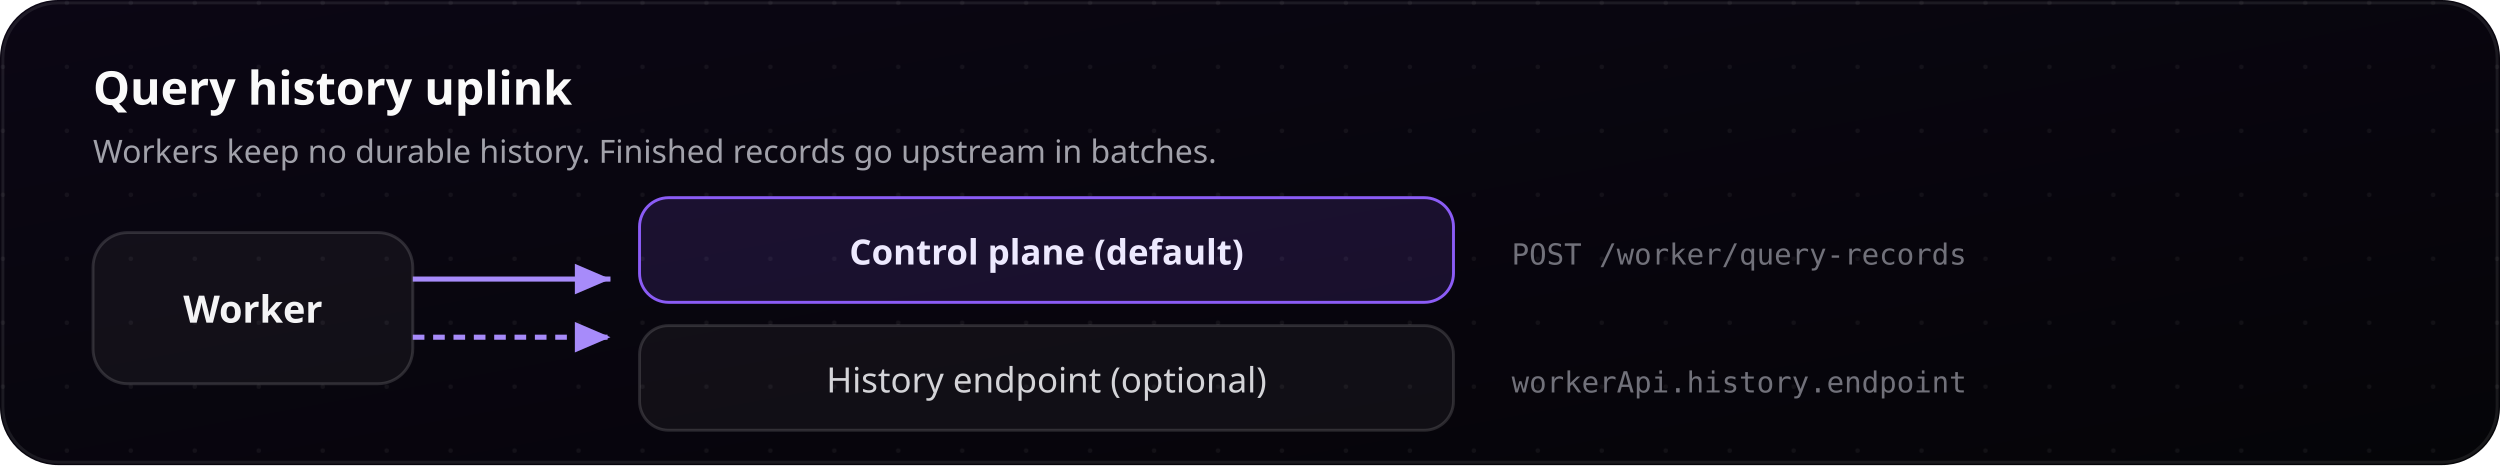
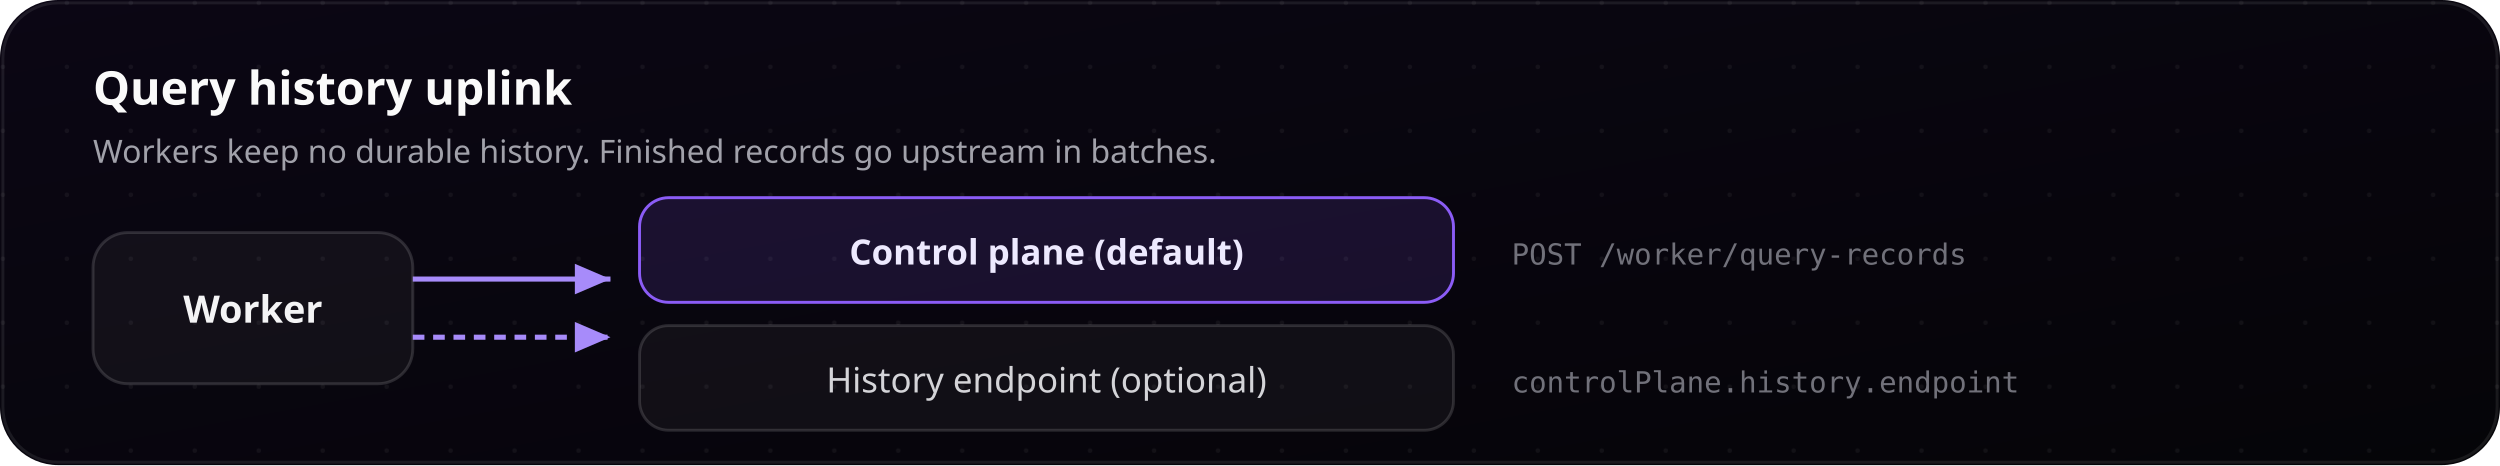
<svg xmlns="http://www.w3.org/2000/svg" width="860" height="160" viewBox="0 0 860 160" role="img" aria-label="Query history uplink: worker posts records to the control plane or a named history endpoint">
  <defs>
    <linearGradient id="bg" x1="0" y1="0" x2="1" y2="1">
      <stop offset="0%" stop-color="#0b0614" />
      <stop offset="100%" stop-color="#050508" />
    </linearGradient>
    <marker id="arr" markerWidth="8" markerHeight="8" refX="7" refY="3" orient="auto">
      <path d="M0,0 L7,3 L0,6 Z" fill="#a78bfa" />
    </marker>
    <pattern id="dots" width="22" height="22" patternUnits="userSpaceOnUse">
      <circle cx="1" cy="1" r="0.8" fill="rgba(255,255,255,0.05)" />
    </pattern>
  </defs>
  <rect width="860" height="160" rx="20" fill="url(#bg)" />
  <rect width="860" height="160" rx="20" fill="url(#dots)" />
  <rect x="1" y="1" width="858" height="158" rx="19" fill="none" stroke="rgba(255,255,255,0.08)" />
  <text x="32" y="36" fill="#fafafa" font-family="ui-sans-serif, system-ui, sans-serif" font-size="16" font-weight="650">Query history uplink</text>
  <text x="32" y="56" fill="#a1a1aa" font-family="ui-sans-serif, system-ui, sans-serif" font-size="11">Workers keep no durable history. Finished records go upstream in batches.</text>
  <rect x="32" y="80" width="110" height="52" rx="12" fill="rgba(255,255,255,0.04)" stroke="rgba(255,255,255,0.14)" />
  <text x="87" y="111" text-anchor="middle" fill="#f4f4f5" font-family="ui-sans-serif, system-ui, sans-serif" font-size="13" font-weight="650">Worker</text>
  <line x1="142" y1="96" x2="210" y2="96" stroke="#a78bfa" stroke-width="1.75" marker-end="url(#arr)" />
  <line x1="142" y1="116" x2="210" y2="116" stroke="#a78bfa" stroke-width="1.75" stroke-dasharray="4 3" marker-end="url(#arr)" />
  <rect x="220" y="68" width="280" height="36" rx="10" fill="rgba(139,92,246,0.14)" stroke="#8b5cf6" />
  <text x="360" y="91" text-anchor="middle" fill="#ede9fe" font-family="ui-sans-serif, system-ui, sans-serif" font-size="12" font-weight="600">Control plane (default)</text>
  <rect x="220" y="112" width="280" height="36" rx="10" fill="rgba(255,255,255,0.04)" stroke="rgba(255,255,255,0.14)" />
  <text x="360" y="135" text-anchor="middle" fill="#d4d4d8" font-family="ui-sans-serif, system-ui, sans-serif" font-size="12">History endpoint (optional)</text>
  <text x="520" y="91" fill="#71717a" font-family="ui-monospace, Menlo, monospace" font-size="10">POST /worker/query-records</text>
-   <text x="520" y="135" fill="#71717a" font-family="ui-monospace, Menlo, monospace" font-size="10">workerApi.history.endpoint</text>
+   <text x="520" y="135" fill="#71717a" font-family="ui-monospace, Menlo, monospace" font-size="10">controlPlane.history.endpoint</text>
</svg>
